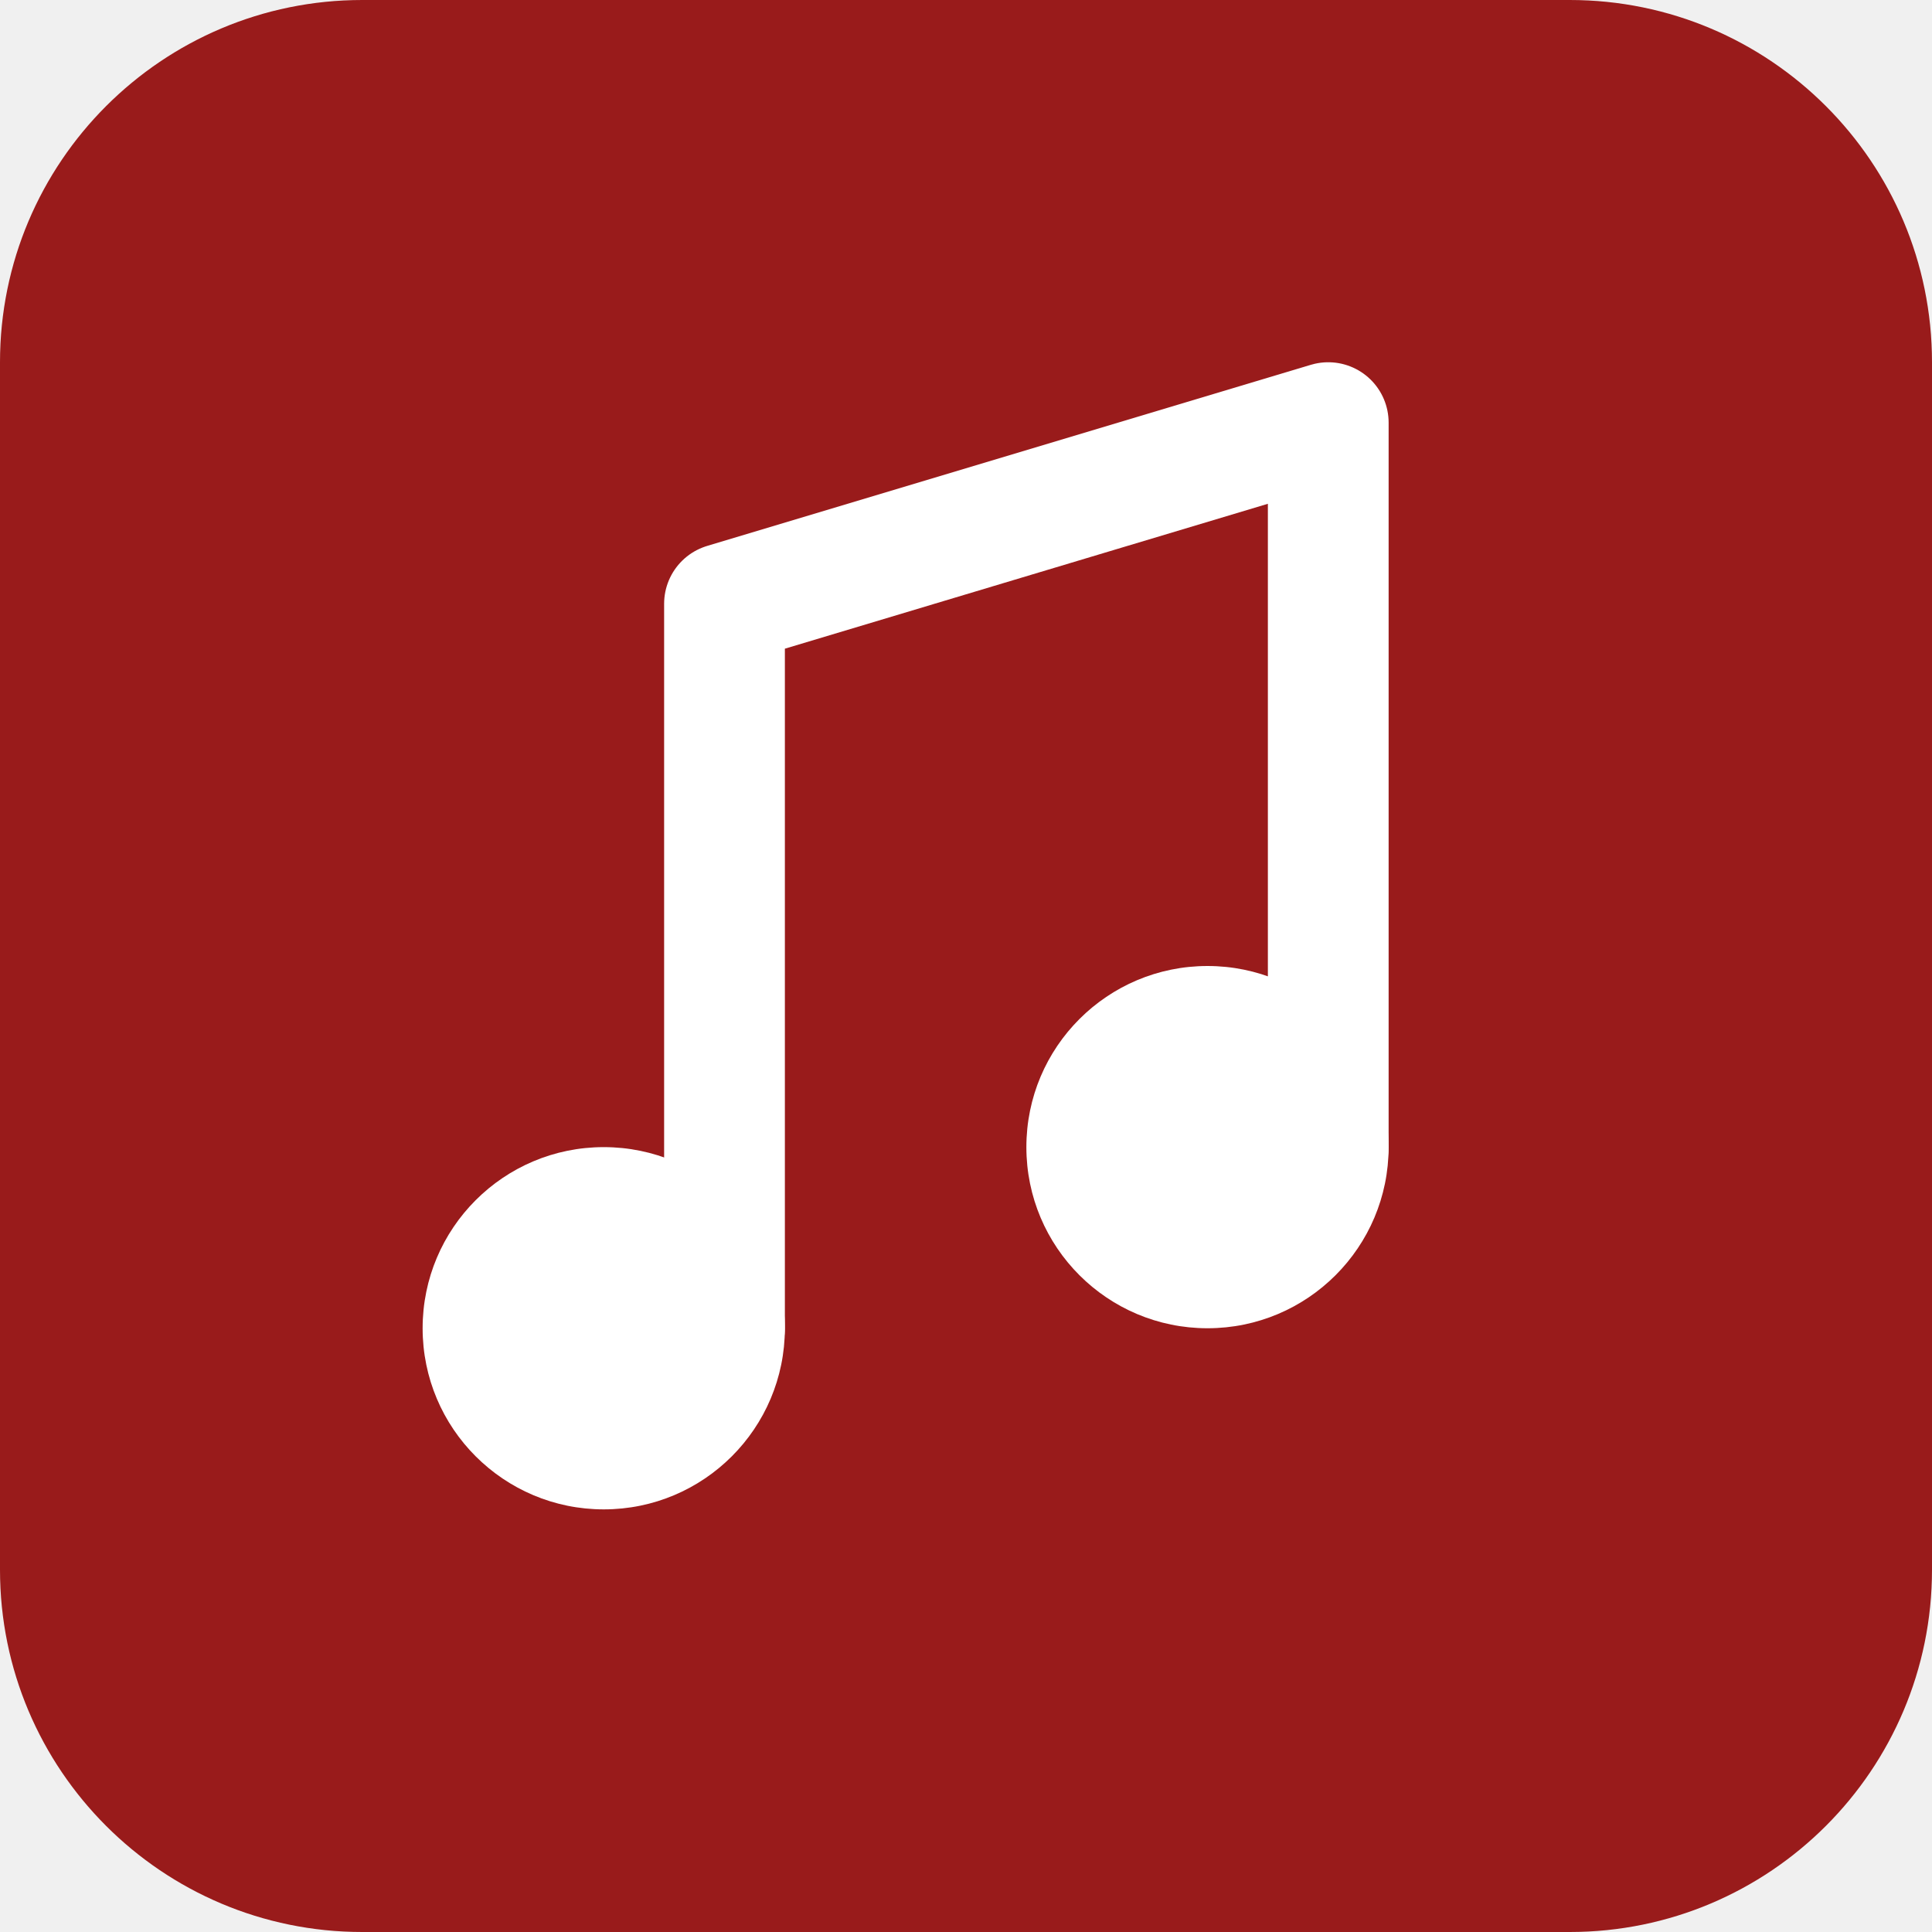
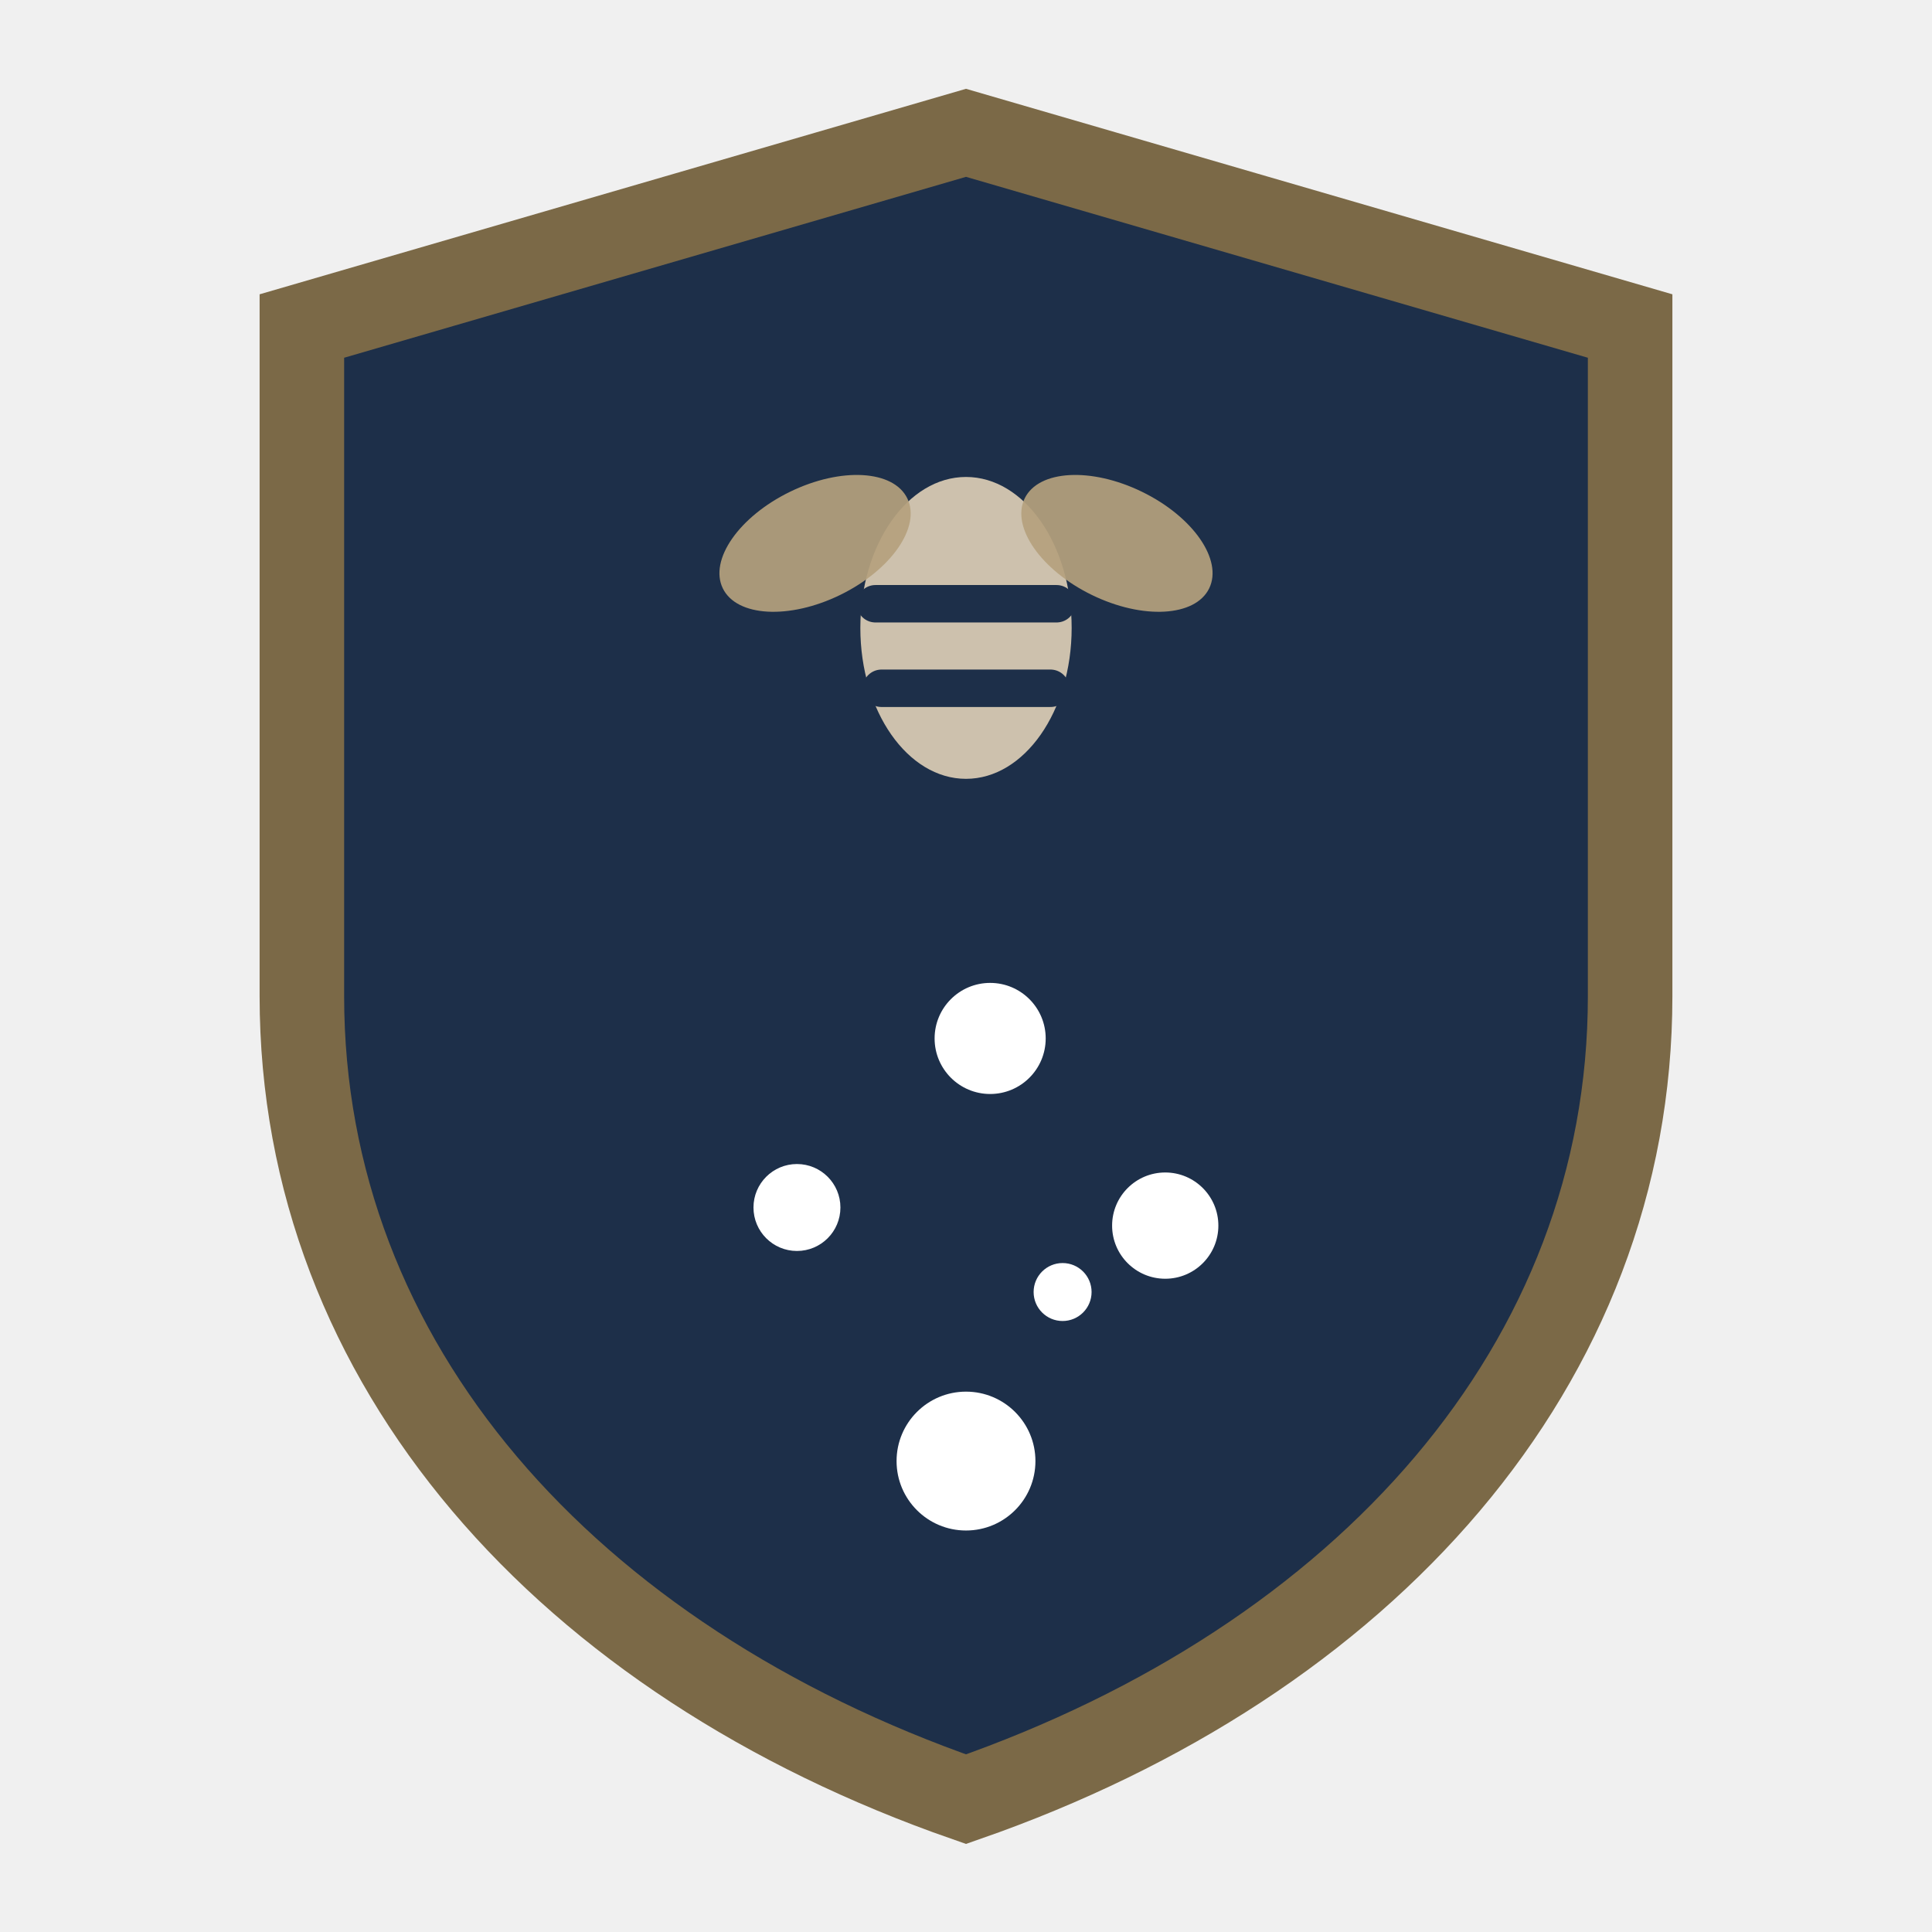
- <svg xmlns="http://www.w3.org/2000/svg" viewBox="0 0 32 32" fill="none">
-   <rect width="32" height="32" rx="6" fill="#991b1b" />
-   <path d="M12 22V10L22 7V19" stroke="#ffffff" stroke-width="2" stroke-linecap="round" stroke-linejoin="round" />
-   <circle cx="10" cy="22" r="3" fill="#ffffff" />
-   <circle cx="20" cy="19" r="3" fill="#ffffff" />
+ <svg xmlns="http://www.w3.org/2000/svg" viewBox="0 0 32 32" role="img" aria-label="Conservatório Muscicapa">
+   <path d="M16 2.2 27 5.4v11.1c0 6.1-4.4 11-11 13.3-6.6-2.3-11-7.2-11-13.3V5.4z" fill="#1d2f49" stroke="#7b6947" stroke-width="1.4" />
+   <g fill="#cdc1ad">
+     <ellipse cx="16" cy="10.4" rx="1.75" ry="2.5" />
+   </g>
+   <g stroke="#1d2f49" stroke-width="0.62" stroke-linecap="round">
+     <line x1="14.5" y1="10" x2="17.5" y2="10" />
+     <line x1="14.6" y1="11.4" x2="17.4" y2="11.4" />
+   </g>
+   <g fill="#b5a17d" opacity="0.92">
+     <ellipse cx="13.5" cy="9" rx="1.7" ry="0.95" transform="rotate(-26 13.5 9)" />
+     <ellipse cx="18.5" cy="9" rx="1.7" ry="0.95" transform="rotate(26 18.5 9)" />
+   </g>
+   <g fill="#ffffff">
+     <circle cx="16.0" cy="24.2" r="1.15" />
+     <circle cx="16.4" cy="17.2" r="0.92" />
+     <circle cx="19.3" cy="20.3" r="0.88" />
+     <circle cx="13.2" cy="20.0" r="0.72" />
+     <circle cx="17.6" cy="21.4" r="0.48" />
+   </g>
</svg>
